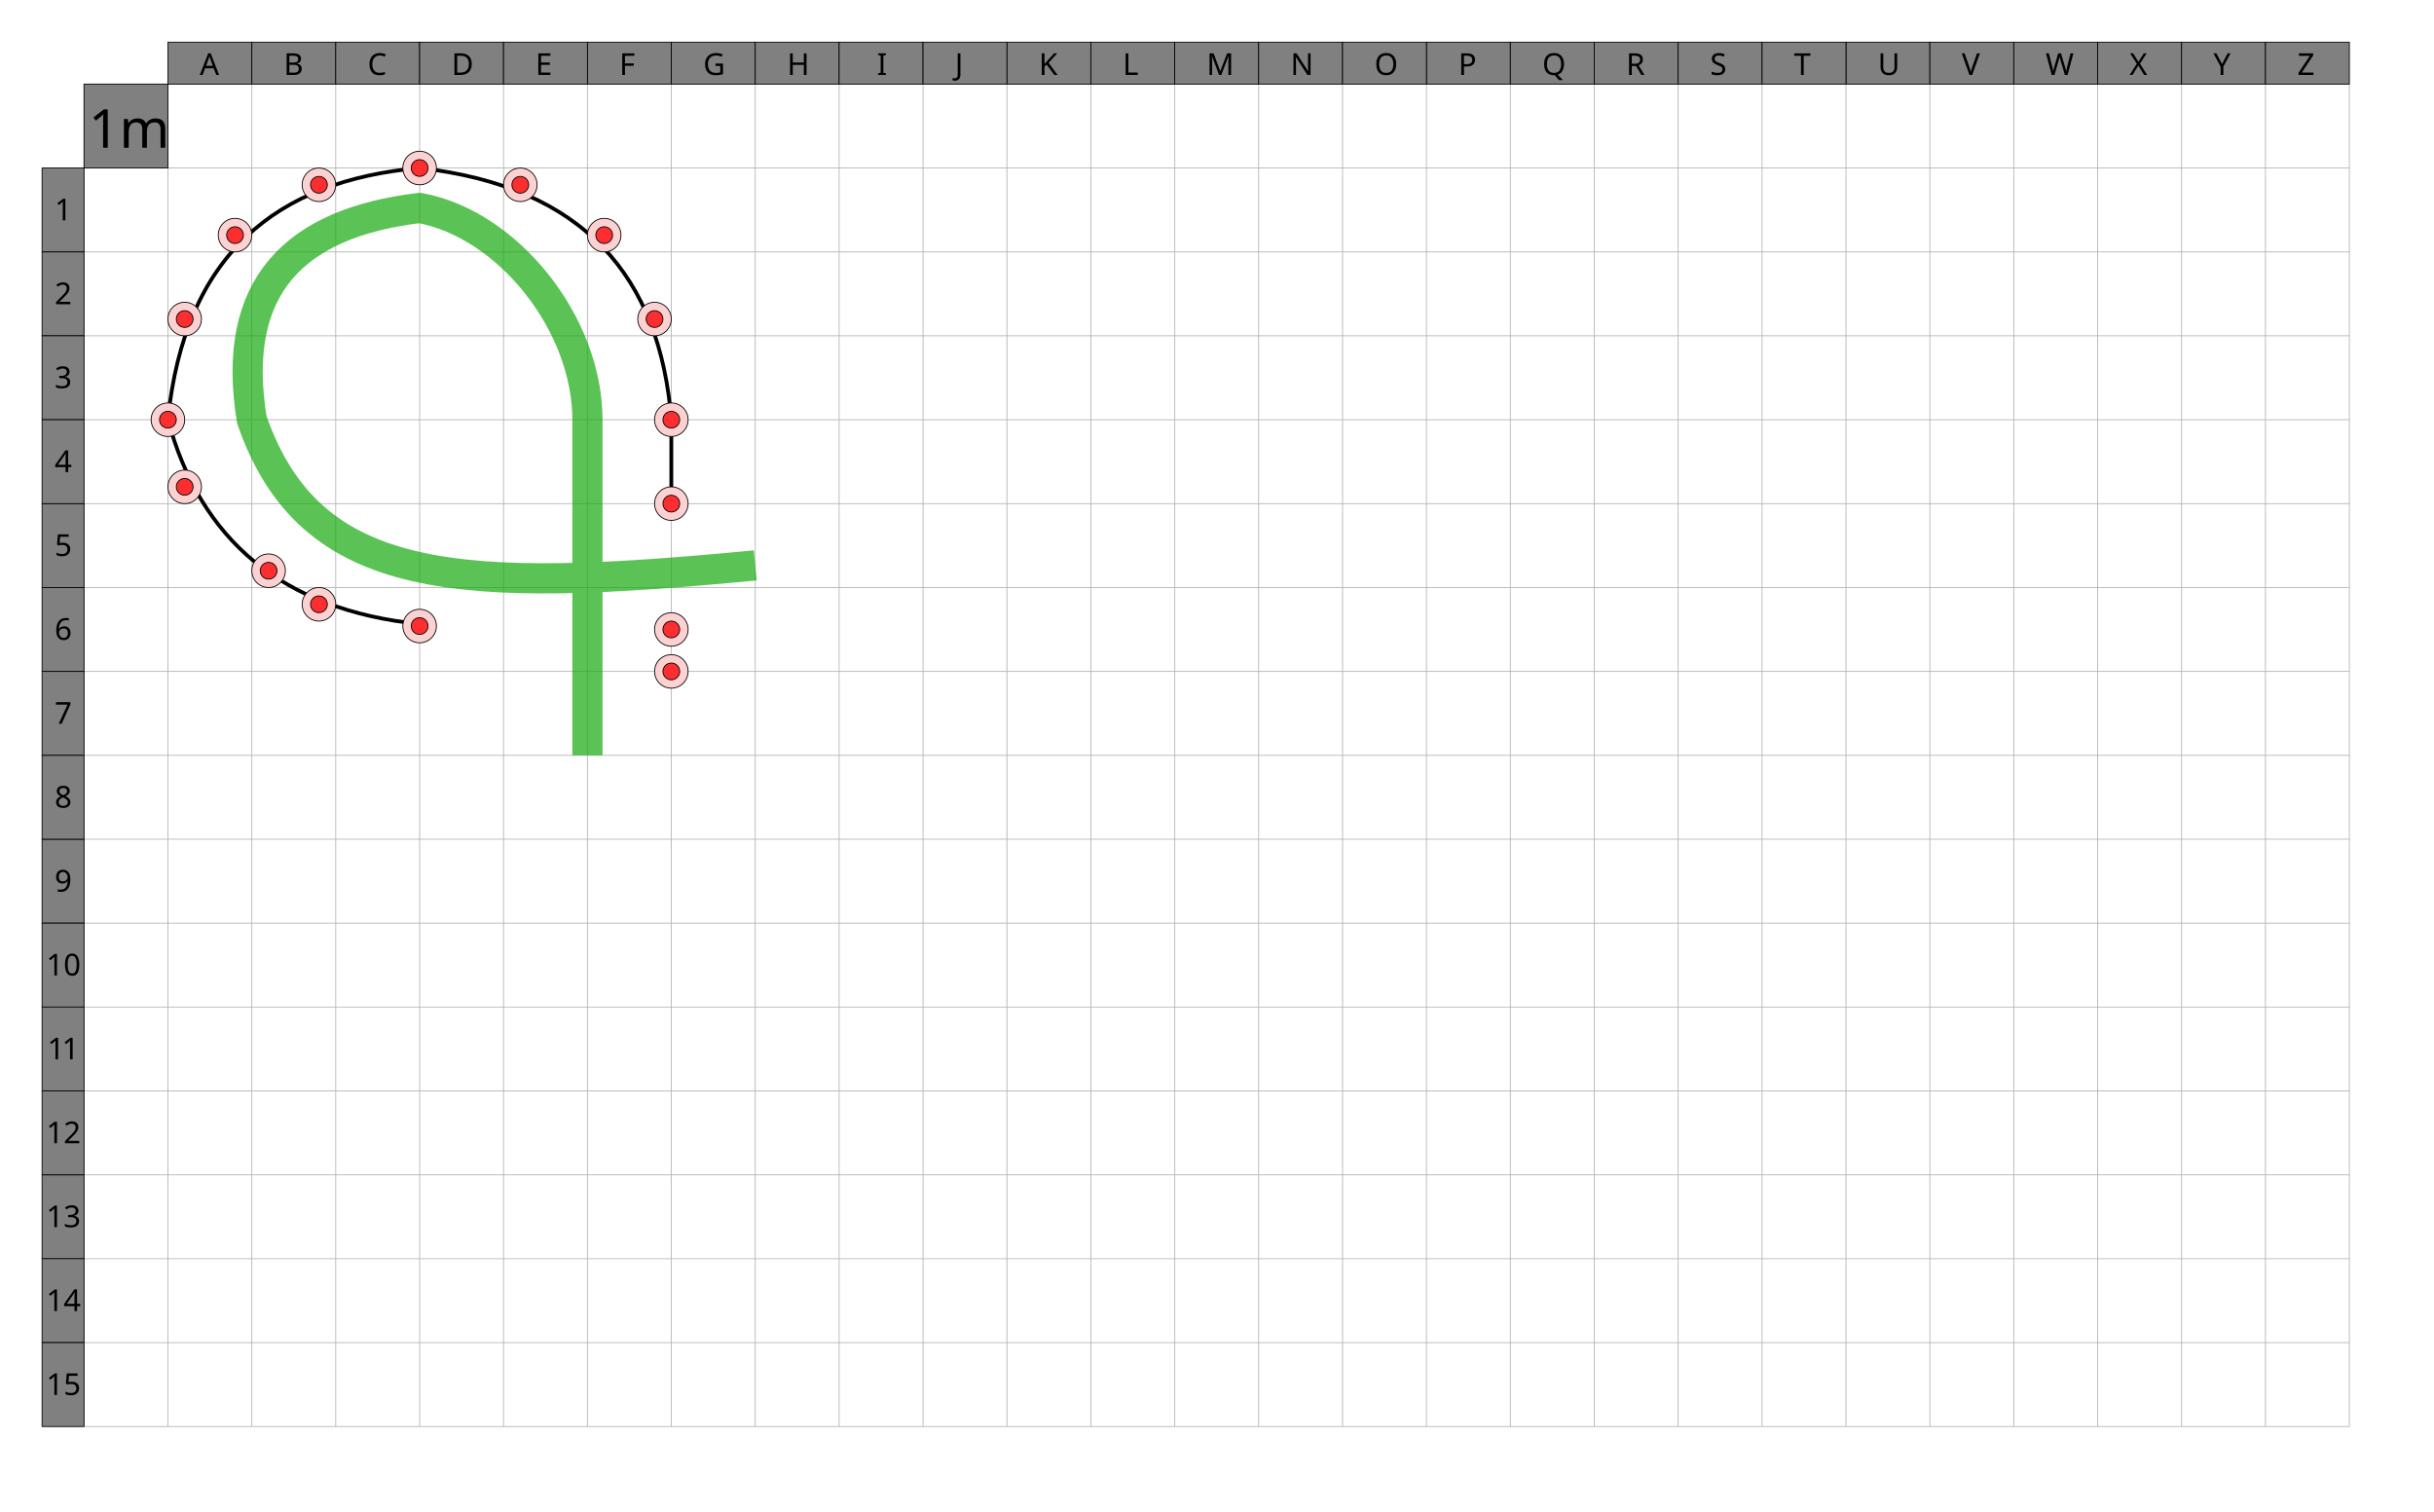
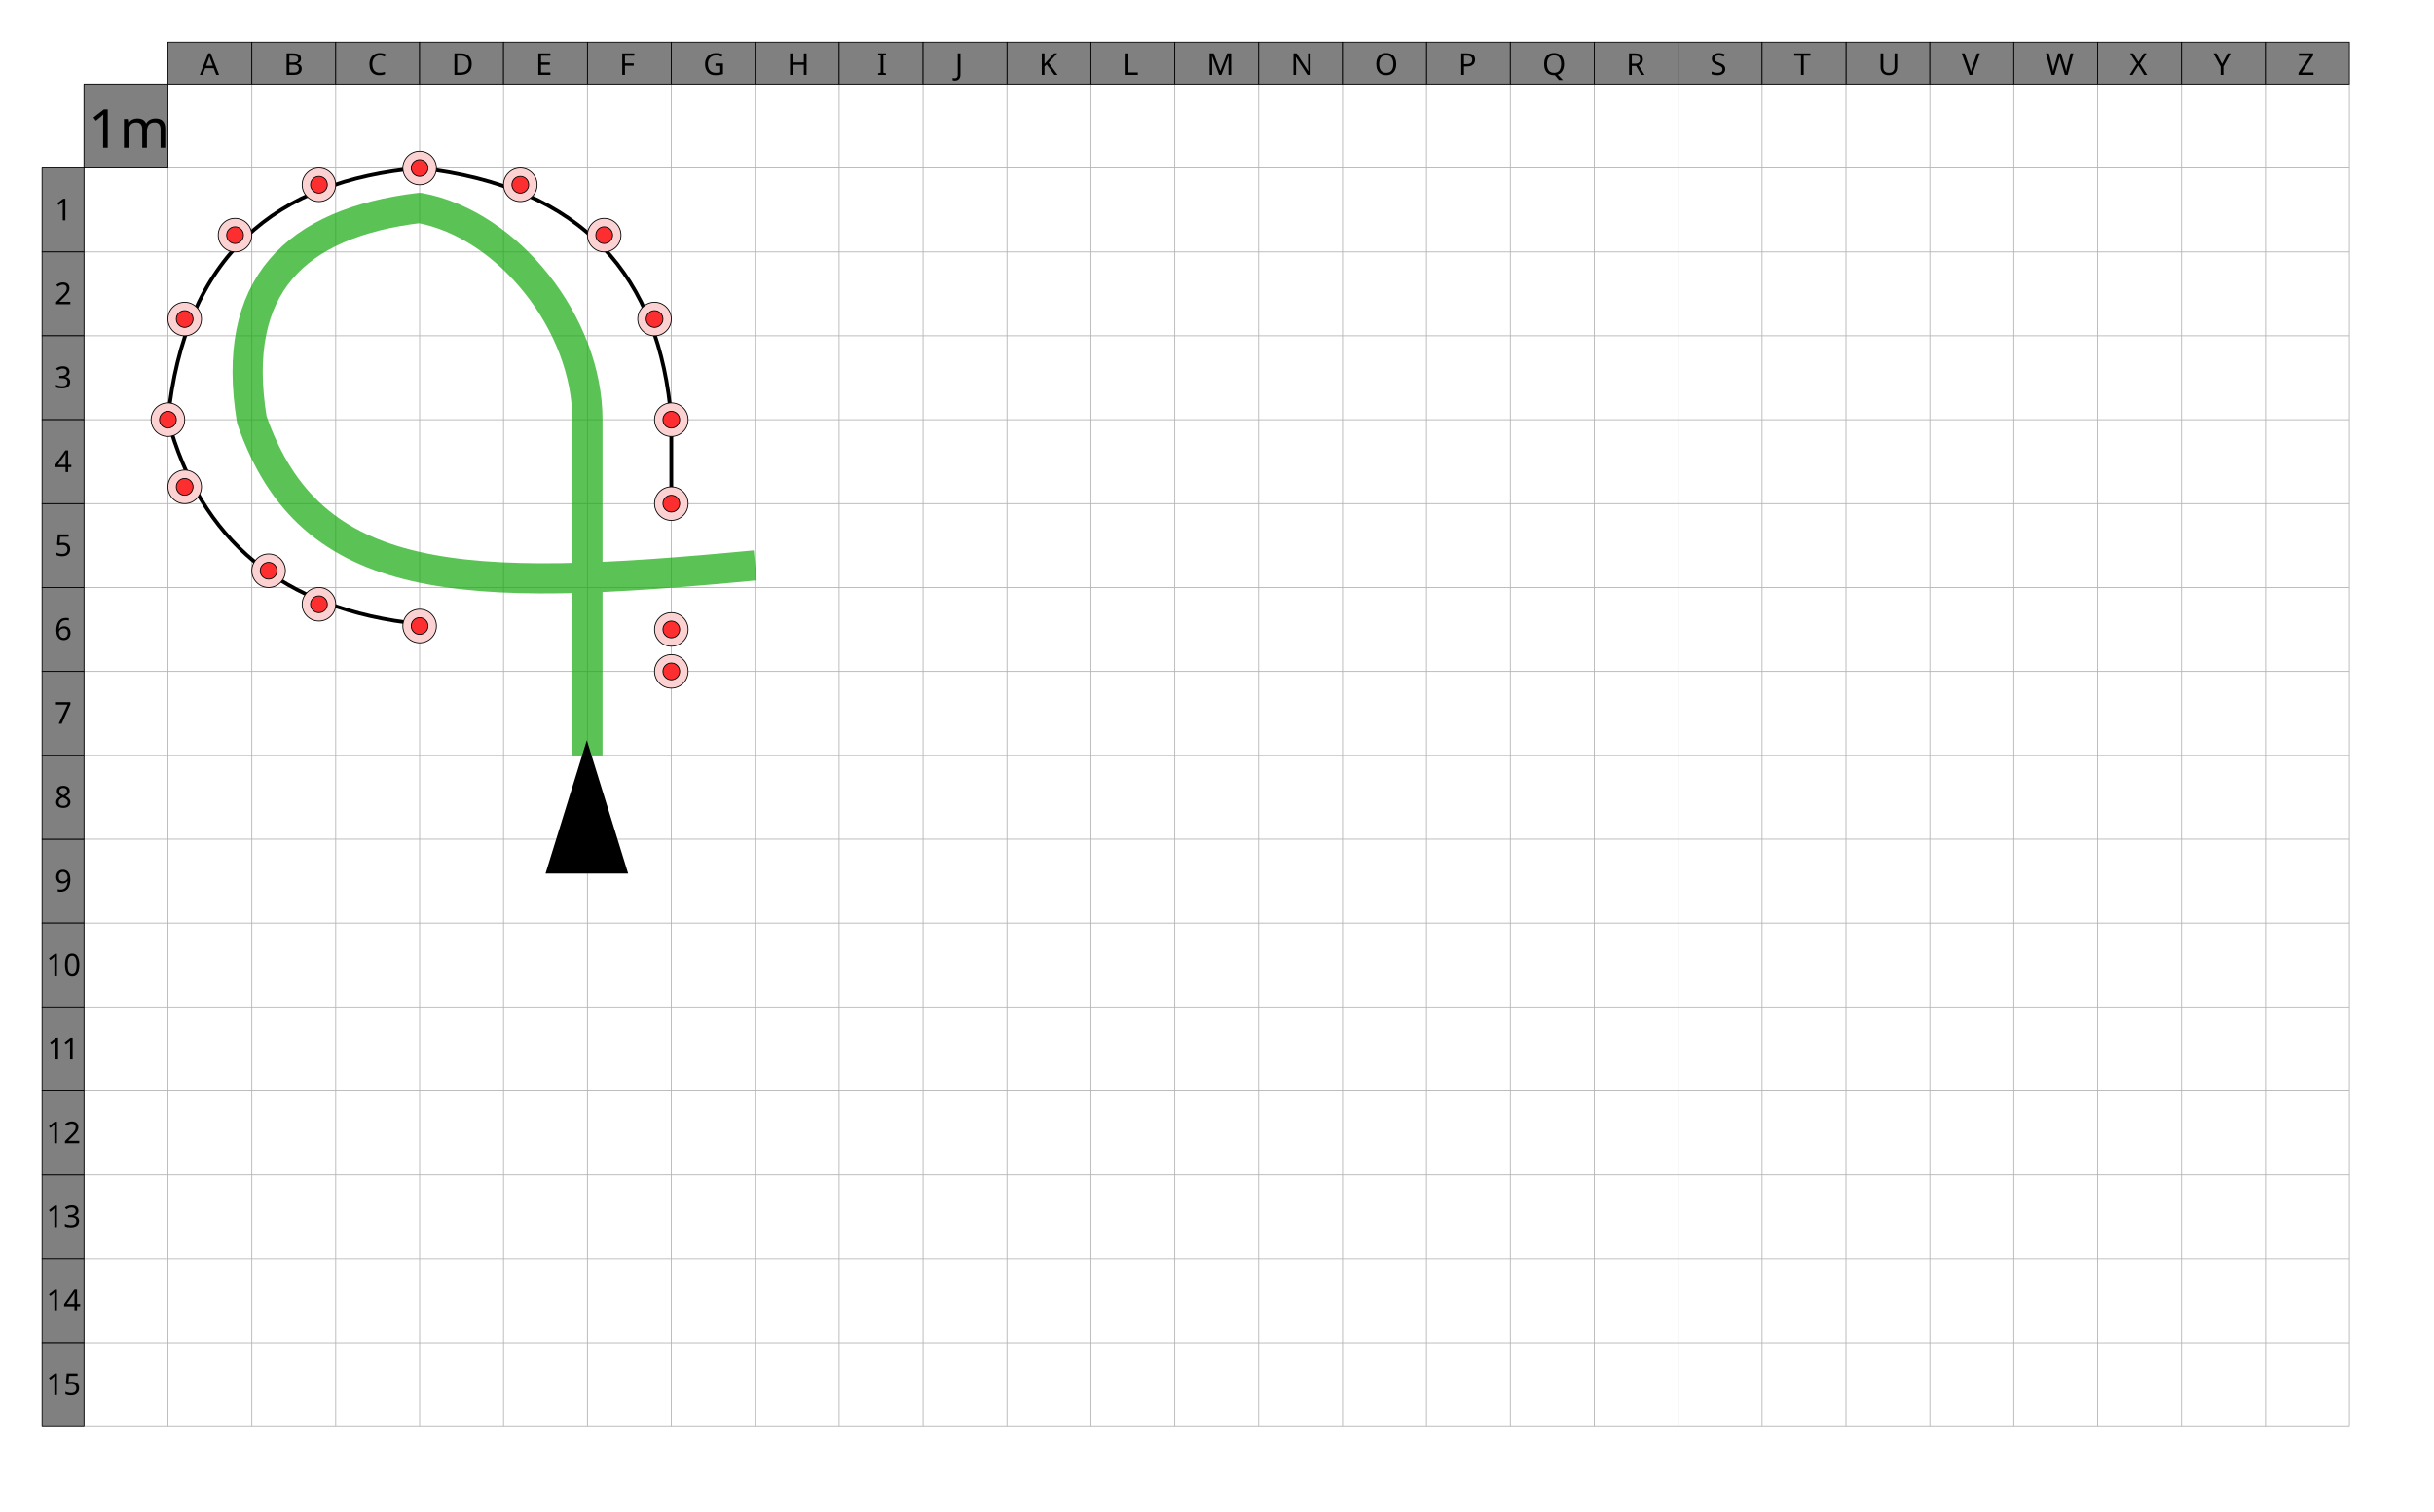
<svg xmlns="http://www.w3.org/2000/svg" width="100%" height="100%" viewBox="0 0 2901 1801" version="1.1" xml:space="preserve" style="fill-rule:evenodd;clip-rule:evenodd;stroke-miterlimit:1;">
  <g>
    <g id="vertical lines">
      <path d="M100.134,100.244l0,1600" style="fill:none;stroke-width:1px;stroke:#b3b3b3;" />
      <path d="M700.134,100.244l0,1600" style="fill:none;stroke-width:1px;stroke:#b3b3b3;" />
      <path d="M1300.13,100.244l0,1600" style="fill:none;stroke-width:1px;stroke:#b3b3b3;" />
      <path d="M1900.13,100.244l0,1600" style="fill:none;stroke-width:1px;stroke:#b3b3b3;" />
      <path d="M2500.13,100.244l0,1600" style="fill:none;stroke-width:1px;stroke:#b3b3b3;" />
      <path d="M300.134,100.244l0,1600" style="fill:none;stroke-width:1px;stroke:#b3b3b3;" />
      <path d="M900.134,100.244l0,1600" style="fill:none;stroke-width:1px;stroke:#b3b3b3;" />
      <path d="M1500.13,100.244l0,1600" style="fill:none;stroke-width:1px;stroke:#b3b3b3;" />
      <path d="M2100.13,100.244l0,1600" style="fill:none;stroke-width:1px;stroke:#b3b3b3;" />
      <path d="M2700.13,100.244l0,1600" style="fill:none;stroke-width:1px;stroke:#b3b3b3;" />
      <path d="M500.134,100.244l0,1600" style="fill:none;stroke-width:1px;stroke:#b3b3b3;" />
      <path d="M1100.13,100.244l0,1600" style="fill:none;stroke-width:1px;stroke:#b3b3b3;" />
      <path d="M1700.13,100.244l0,1600" style="fill:none;stroke-width:1px;stroke:#b3b3b3;" />
      <path d="M2300.13,100.244l0,1600" style="fill:none;stroke-width:1px;stroke:#b3b3b3;" />
      <path d="M200.134,100.244l0,1600" style="fill:none;stroke-width:1px;stroke:#b3b3b3;" />
      <path d="M800.134,100.244l0,1600" style="fill:none;stroke-width:1px;stroke:#b3b3b3;" />
      <path d="M1400.13,100.244l0,1600" style="fill:none;stroke-width:1px;stroke:#b3b3b3;" />
      <path d="M2000.13,100.244l0,1600" style="fill:none;stroke-width:1px;stroke:#b3b3b3;" />
      <path d="M2600.13,100.244l0,1600" style="fill:none;stroke-width:1px;stroke:#b3b3b3;" />
      <path d="M400.134,100.244l0,1600" style="fill:none;stroke-width:1px;stroke:#b3b3b3;" />
      <path d="M1000.13,100.244l0,1600" style="fill:none;stroke-width:1px;stroke:#b3b3b3;" />
      <path d="M1600.13,100.244l0,1600" style="fill:none;stroke-width:1px;stroke:#b3b3b3;" />
      <path d="M2200.13,100.244l0,1600" style="fill:none;stroke-width:1px;stroke:#b3b3b3;" />
      <path d="M2800.13,100.244l0,1600" style="fill:none;stroke-width:1px;stroke:#b3b3b3;" />
      <path d="M600.134,100.244l0,1600" style="fill:none;stroke-width:1px;stroke:#b3b3b3;" />
      <path d="M1200.13,100.244l0,1600" style="fill:none;stroke-width:1px;stroke:#b3b3b3;" />
      <path d="M1800.13,100.244l0,1600" style="fill:none;stroke-width:1px;stroke:#b3b3b3;" />
      <path d="M2400.13,100.244l0,1600" style="fill:none;stroke-width:1px;stroke:#b3b3b3;" />
    </g>
    <g id="horizontal lines">
      <path d="M100.134,100.244l2700,0" style="fill:none;stroke-width:1px;stroke-linejoin:round;stroke-miterlimit:1.414;stroke:#b3b3b3;" />
      <path d="M100.134,500.244l2700,0" style="fill:none;stroke-width:1px;stroke-linejoin:round;stroke-miterlimit:1.414;stroke:#b3b3b3;" />
      <path d="M100.134,900.244l2700,0" style="fill:none;stroke-width:1px;stroke-linejoin:round;stroke-miterlimit:1.414;stroke:#b3b3b3;" />
      <path d="M100.134,1300.24l2700,0" style="fill:none;stroke-width:1px;stroke-linejoin:round;stroke-miterlimit:1.414;stroke:#b3b3b3;" />
      <path d="M2800.13,200.244l-2700,0" style="fill:none;stroke-width:1px;stroke-linejoin:round;stroke-miterlimit:1.414;stroke:#b3b3b3;" />
      <path d="M2800.13,600.244l-2700,0" style="fill:none;stroke-width:1px;stroke-linejoin:round;stroke-miterlimit:1.414;stroke:#b3b3b3;" />
      <path d="M2800.13,1000.24l-2700,0" style="fill:none;stroke-width:1px;stroke-linejoin:round;stroke-miterlimit:1.414;stroke:#b3b3b3;" />
      <path d="M2800.13,1400.24l-2700,0" style="fill:none;stroke-width:1px;stroke-linejoin:round;stroke-miterlimit:1.414;stroke:#b3b3b3;" />
      <path d="M100.134,300.244l2700,0" style="fill:none;stroke-width:1px;stroke-linejoin:round;stroke-miterlimit:1.414;stroke:#b3b3b3;" />
      <path d="M100.134,700.244l2700,0" style="fill:none;stroke-width:1px;stroke-linejoin:round;stroke-miterlimit:1.414;stroke:#b3b3b3;" />
      <path d="M100.134,1100.24l2700,0" style="fill:none;stroke-width:1px;stroke-linejoin:round;stroke-miterlimit:1.414;stroke:#b3b3b3;" />
      <path d="M100.134,1500.24l2700,0" style="fill:none;stroke-width:1px;stroke-linejoin:round;stroke-miterlimit:1.414;stroke:#b3b3b3;" />
      <path d="M100.134,400.244l2700,0" style="fill:none;stroke-width:1px;stroke-linejoin:round;stroke-miterlimit:1.414;stroke:#b3b3b3;" />
      <path d="M100.134,800.244l2700,0" style="fill:none;stroke-width:1px;stroke-linejoin:round;stroke-miterlimit:1.414;stroke:#b3b3b3;" />
      <path d="M100.134,1200.24l2700,0" style="fill:none;stroke-width:1px;stroke-linejoin:round;stroke-miterlimit:1.414;stroke:#b3b3b3;" />
      <path d="M100.134,1600.24l2700,0" style="fill:none;stroke-width:1px;stroke-linejoin:round;stroke-miterlimit:1.414;stroke:#b3b3b3;" />
      <path d="M100.134,1700.24l2700,0" style="fill:none;stroke-width:1px;stroke-linejoin:round;stroke-miterlimit:1.414;stroke:#b3b3b3;" />
    </g>
    <g id="top labels">
      <rect x="200.134" y="50.244" width="100" height="50" style="fill:#808080;stroke-width:1px;stroke-linejoin:round;stroke-miterlimit:1.414;stroke:#000;" />
      <rect x="700.134" y="50.244" width="100" height="50" style="fill:#808080;stroke-width:1px;stroke-linejoin:round;stroke-miterlimit:1.414;stroke:#000;" />
      <rect x="1200.13" y="50.244" width="100" height="50" style="fill:#808080;stroke-width:1px;stroke-linejoin:round;stroke-miterlimit:1.414;stroke:#000;" />
      <rect x="1700.13" y="50.244" width="100" height="50" style="fill:#808080;stroke-width:1px;stroke-linejoin:round;stroke-miterlimit:1.414;stroke:#000;" />
      <rect x="2200.13" y="50.244" width="100" height="50" style="fill:#808080;stroke-width:1px;stroke-linejoin:round;stroke-miterlimit:1.414;stroke:#000;" />
      <rect x="300.134" y="50.244" width="100" height="50" style="fill:#808080;stroke-width:1px;stroke-linejoin:round;stroke-miterlimit:1.414;stroke:#000;" />
      <rect x="800.134" y="50.244" width="100" height="50" style="fill:#808080;stroke-width:1px;stroke-linejoin:round;stroke-miterlimit:1.414;stroke:#000;" />
      <rect x="1300.13" y="50.244" width="100" height="50" style="fill:#808080;stroke-width:1px;stroke-linejoin:round;stroke-miterlimit:1.414;stroke:#000;" />
      <rect x="1800.13" y="50.244" width="100" height="50" style="fill:#808080;stroke-width:1px;stroke-linejoin:round;stroke-miterlimit:1.414;stroke:#000;" />
      <rect x="2300.13" y="50.244" width="100" height="50" style="fill:#808080;stroke-width:1px;stroke-linejoin:round;stroke-miterlimit:1.414;stroke:#000;" />
      <rect x="400.134" y="50.244" width="100" height="50" style="fill:#808080;stroke-width:1px;stroke-linejoin:round;stroke-miterlimit:1.414;stroke:#000;" />
      <rect x="900.134" y="50.244" width="100" height="50" style="fill:#808080;stroke-width:1px;stroke-linejoin:round;stroke-miterlimit:1.414;stroke:#000;" />
      <rect x="1400.13" y="50.244" width="100" height="50" style="fill:#808080;stroke-width:1px;stroke-linejoin:round;stroke-miterlimit:1.414;stroke:#000;" />
      <rect x="1900.13" y="50.244" width="100" height="50" style="fill:#808080;stroke-width:1px;stroke-linejoin:round;stroke-miterlimit:1.414;stroke:#000;" />
      <rect x="2400.13" y="50.244" width="100" height="50" style="fill:#808080;stroke-width:1px;stroke-linejoin:round;stroke-miterlimit:1.414;stroke:#000;" />
      <rect x="500.134" y="50.244" width="100" height="50" style="fill:#808080;stroke-width:1px;stroke-linejoin:round;stroke-miterlimit:1.414;stroke:#000;" />
      <rect x="1000.13" y="50.244" width="100" height="50" style="fill:#808080;stroke-width:1px;stroke-linejoin:round;stroke-miterlimit:1.414;stroke:#000;" />
      <rect x="1500.13" y="50.244" width="100" height="50" style="fill:#808080;stroke-width:1px;stroke-linejoin:round;stroke-miterlimit:1.414;stroke:#000;" />
      <rect x="2000.13" y="50.244" width="100" height="50" style="fill:#808080;stroke-width:1px;stroke-linejoin:round;stroke-miterlimit:1.414;stroke:#000;" />
      <rect x="2500.13" y="50.244" width="100" height="50" style="fill:#808080;stroke-width:1px;stroke-linejoin:round;stroke-miterlimit:1.414;stroke:#000;" />
      <rect x="600.134" y="50.244" width="100" height="50" style="fill:#808080;stroke-width:1px;stroke-linejoin:round;stroke-miterlimit:1.414;stroke:#000;" />
      <rect x="1100.13" y="50.244" width="100" height="50" style="fill:#808080;stroke-width:1px;stroke-linejoin:round;stroke-miterlimit:1.414;stroke:#000;" />
      <rect x="1600.13" y="50.244" width="100" height="50" style="fill:#808080;stroke-width:1px;stroke-linejoin:round;stroke-miterlimit:1.414;stroke:#000;" />
      <rect x="2100.13" y="50.244" width="100" height="50" style="fill:#808080;stroke-width:1px;stroke-linejoin:round;stroke-miterlimit:1.414;stroke:#000;" />
      <rect x="2600.13" y="50.244" width="100" height="50" style="fill:#808080;stroke-width:1px;stroke-linejoin:round;stroke-miterlimit:1.414;stroke:#000;" />
      <rect x="2700.13" y="50.244" width="100" height="50" style="fill:#808080;stroke-width:1px;stroke-linejoin:round;stroke-miterlimit:1.414;stroke:#000;" />
      <text x="238.144px" y="89.323px" style="font-family:'ArialMT';font-size:36px;fill:#000;">A</text>
      <text x="738.144px" y="89.323px" style="font-family:'ArialMT';font-size:36px;fill:#000;">F</text>
      <text x="1238.14px" y="89.323px" style="font-family:'ArialMT';font-size:36px;fill:#000;">K</text>
      <text x="1738.14px" y="89.323px" style="font-family:'ArialMT';font-size:36px;fill:#000;">P</text>
      <text x="2238.14px" y="89.323px" style="font-family:'ArialMT';font-size:36px;fill:#000;">U</text>
      <text x="338.144px" y="89.323px" style="font-family:'ArialMT';font-size:36px;fill:#000;">B</text>
      <text x="838.144px" y="89.323px" style="font-family:'ArialMT';font-size:36px;fill:#000;">G</text>
      <text x="1338.14px" y="89.323px" style="font-family:'ArialMT';font-size:36px;fill:#000;">L</text>
      <text x="1838.14px" y="89.323px" style="font-family:'ArialMT';font-size:36px;fill:#000;">Q</text>
      <text x="2338.14px" y="89.323px" style="font-family:'ArialMT';font-size:36px;fill:#000;">V</text>
      <text x="438.144px" y="89.323px" style="font-family:'ArialMT';font-size:36px;fill:#000;">C</text>
      <text x="938.144px" y="89.323px" style="font-family:'ArialMT';font-size:36px;fill:#000;">H</text>
      <text x="1438.14px" y="89.323px" style="font-family:'ArialMT';font-size:36px;fill:#000;">M</text>
      <text x="1938.14px" y="89.323px" style="font-family:'ArialMT';font-size:36px;fill:#000;">R</text>
      <text x="2438.14px" y="89.323px" style="font-family:'ArialMT';font-size:36px;fill:#000;">W</text>
      <text x="538.144px" y="89.323px" style="font-family:'ArialMT';font-size:36px;fill:#000;">D</text>
      <text x="1045.15px" y="89.323px" style="font-family:'ArialMT';font-size:36px;fill:#000;">I</text>
      <text x="1538.14px" y="89.323px" style="font-family:'ArialMT';font-size:36px;fill:#000;">N</text>
      <text x="2038.14px" y="89.323px" style="font-family:'ArialMT';font-size:36px;fill:#000;">S</text>
      <text x="2538.14px" y="89.323px" style="font-family:'ArialMT';font-size:36px;fill:#000;">X</text>
      <text x="638.144px" y="89.323px" style="font-family:'ArialMT';font-size:36px;fill:#000;">E</text>
      <text x="1138.14px" y="89.323px" style="font-family:'ArialMT';font-size:36px;fill:#000;">J</text>
      <text x="1638.14px" y="89.323px" style="font-family:'ArialMT';font-size:36px;fill:#000;">O</text>
      <text x="2138.14px" y="89.323px" style="font-family:'ArialMT';font-size:36px;fill:#000;">T</text>
      <text x="2638.14px" y="89.323px" style="font-family:'ArialMT';font-size:36px;fill:#000;">Y</text>
      <text x="2738.14px" y="89.323px" style="font-family:'ArialMT';font-size:36px;fill:#000;">Z</text>
    </g>
    <g id="side labels">
      <rect x="50.134" y="200.244" width="50" height="100" style="fill:#808080;stroke-width:1px;stroke-linejoin:round;stroke-miterlimit:1.414;stroke:#000;" />
      <rect x="50.134" y="600.244" width="50" height="100" style="fill:#808080;stroke-width:1px;stroke-linejoin:round;stroke-miterlimit:1.414;stroke:#000;" />
      <rect x="50.134" y="1000.24" width="50" height="100" style="fill:#808080;stroke-width:1px;stroke-linejoin:round;stroke-miterlimit:1.414;stroke:#000;" />
      <rect x="50.134" y="1400.24" width="50" height="100" style="fill:#808080;stroke-width:1px;stroke-linejoin:round;stroke-miterlimit:1.414;stroke:#000;" />
      <rect x="50.134" y="300.244" width="50" height="100" style="fill:#808080;stroke-width:1px;stroke-linejoin:round;stroke-miterlimit:1.414;stroke:#000;" />
      <rect x="50.134" y="700.244" width="50" height="100" style="fill:#808080;stroke-width:1px;stroke-linejoin:round;stroke-miterlimit:1.414;stroke:#000;" />
      <rect x="50.134" y="1100.24" width="50" height="100" style="fill:#808080;stroke-width:1px;stroke-linejoin:round;stroke-miterlimit:1.414;stroke:#000;" />
      <rect x="50.134" y="1500.24" width="50" height="100" style="fill:#808080;stroke-width:1px;stroke-linejoin:round;stroke-miterlimit:1.414;stroke:#000;" />
      <rect x="50.134" y="400.244" width="50" height="100" style="fill:#808080;stroke-width:1px;stroke-linejoin:round;stroke-miterlimit:1.414;stroke:#000;" />
      <rect x="50.134" y="800.244" width="50" height="100" style="fill:#808080;stroke-width:1px;stroke-linejoin:round;stroke-miterlimit:1.414;stroke:#000;" />
      <rect x="50.134" y="1200.24" width="50" height="100" style="fill:#808080;stroke-width:1px;stroke-linejoin:round;stroke-miterlimit:1.414;stroke:#000;" />
      <rect x="50.134" y="1600.24" width="50" height="100" style="fill:#808080;stroke-width:1px;stroke-linejoin:round;stroke-miterlimit:1.414;stroke:#000;" />
      <rect x="50.134" y="500.244" width="50" height="100" style="fill:#808080;stroke-width:1px;stroke-linejoin:round;stroke-miterlimit:1.414;stroke:#000;" />
      <rect x="50.134" y="900.244" width="50" height="100" style="fill:#808080;stroke-width:1px;stroke-linejoin:round;stroke-miterlimit:1.414;stroke:#000;" />
      <rect x="50.134" y="1300.24" width="50" height="100" style="fill:#808080;stroke-width:1px;stroke-linejoin:round;stroke-miterlimit:1.414;stroke:#000;" />
      <text x="65.119px" y="262.615px" style="font-family:'ArialMT';font-size:36px;fill:#000;">1</text>
      <text x="65.119px" y="662.615px" style="font-family:'ArialMT';font-size:36px;fill:#000;">5</text>
      <text x="65.119px" y="1062.62px" style="font-family:'ArialMT';font-size:36px;fill:#000;">9</text>
      <text x="55.108px" y="1462.62px" style="font-family:'ArialMT';font-size:36px;fill:#000;">13</text>
      <text x="65.119px" y="362.615px" style="font-family:'ArialMT';font-size:36px;fill:#000;">2</text>
      <text x="65.119px" y="762.615px" style="font-family:'ArialMT';font-size:36px;fill:#000;">6</text>
      <text x="55.108px" y="1162.62px" style="font-family:'ArialMT';font-size:36px;fill:#000;">10</text>
      <text x="55.108px" y="1562.62px" style="font-family:'ArialMT';font-size:36px;fill:#000;">14</text>
      <text x="65.119px" y="462.615px" style="font-family:'ArialMT';font-size:36px;fill:#000;">3</text>
      <text x="65.119px" y="862.615px" style="font-family:'ArialMT';font-size:36px;fill:#000;">7</text>
      <text x="56.444px" y="1262.62px" style="font-family:'ArialMT';font-size:36px;fill:#000;">1<tspan x="73.794px " y="1262.62px ">1</tspan>
      </text>
      <text x="55.108px" y="1662.62px" style="font-family:'ArialMT';font-size:36px;fill:#000;">15</text>
      <text x="65.119px" y="562.615px" style="font-family:'ArialMT';font-size:36px;fill:#000;">4</text>
      <text x="65.119px" y="962.615px" style="font-family:'ArialMT';font-size:36px;fill:#000;">8</text>
      <text x="55.108px" y="1362.62px" style="font-family:'ArialMT';font-size:36px;fill:#000;">12</text>
    </g>
    <rect x="100.134" y="100.244" width="100" height="100" style="fill:#808080;stroke-width:1px;stroke-linejoin:round;stroke-miterlimit:1.414;stroke:#000;" />
    <text x="105.681px" y="176.087px" style="font-family:'ArialMT';font-size:64px;fill:#000;">1m</text>
  </g>
  <path d="M800.134,600.244l0,-100c-13.602,-169.972 -103.793,-277.915 -300,-300c-171.365,14.916 -280.394,104.152 -300,300c38.48,142.399 135.442,226.595 300,243.518" style="fill:none;stroke-width:4.5px;stroke-linejoin:round;stroke-miterlimit:1.414;stroke:#000;" />
  <g>
    <circle cx="200.134" cy="500.244" r="20" style="fill:#fcd1d1;stroke-width:1px;stroke-linejoin:round;stroke-miterlimit:1.414;stroke:#000;" />
    <circle cx="200.134" cy="500.244" r="10" style="fill:#fc2e30;stroke-width:1px;stroke-linejoin:round;stroke-miterlimit:1.414;stroke:#000;" />
  </g>
  <g>
    <circle cx="500.134" cy="200.244" r="20" style="fill:#fcd1d1;stroke-width:1px;stroke-linejoin:round;stroke-miterlimit:1.414;stroke:#000;" />
    <circle cx="500.134" cy="200.244" r="10" style="fill:#fc2e30;stroke-width:1px;stroke-linejoin:round;stroke-miterlimit:1.414;stroke:#000;" />
  </g>
  <g>
    <circle cx="800.134" cy="500.244" r="20" style="fill:#fcd1d1;stroke-width:1px;stroke-linejoin:round;stroke-miterlimit:1.414;stroke:#000;" />
    <circle cx="800.134" cy="500.244" r="10" style="fill:#fc2e30;stroke-width:1px;stroke-linejoin:round;stroke-miterlimit:1.414;stroke:#000;" />
  </g>
  <g>
    <circle cx="800.134" cy="750.244" r="20" style="fill:#fcd1d1;stroke-width:1px;stroke-linejoin:round;stroke-miterlimit:1.414;stroke:#000;" />
    <circle cx="800.134" cy="750.244" r="10" style="fill:#fc2e30;stroke-width:1px;stroke-linejoin:round;stroke-miterlimit:1.414;stroke:#000;" />
  </g>
  <g>
    <circle cx="800.134" cy="600.244" r="20" style="fill:#fcd1d1;stroke-width:1px;stroke-linejoin:round;stroke-miterlimit:1.414;stroke:#000;" />
    <circle cx="800.134" cy="600.244" r="10" style="fill:#fc2e30;stroke-width:1px;stroke-linejoin:round;stroke-miterlimit:1.414;stroke:#000;" />
  </g>
  <g>
    <circle cx="500.134" cy="746.159" r="20" style="fill:#fcd1d1;stroke-width:1px;stroke-linejoin:round;stroke-miterlimit:1.414;stroke:#000;" />
    <circle cx="500.134" cy="746.159" r="10" style="fill:#fc2e30;stroke-width:1px;stroke-linejoin:round;stroke-miterlimit:1.414;stroke:#000;" />
  </g>
  <g>
    <circle cx="720.134" cy="280.244" r="20" style="fill:#fcd1d1;stroke-width:1px;stroke-linejoin:round;stroke-miterlimit:1.414;stroke:#000;" />
    <circle cx="720.134" cy="280.244" r="10" style="fill:#fc2e30;stroke-width:1px;stroke-linejoin:round;stroke-miterlimit:1.414;stroke:#000;" />
  </g>
  <g>
    <circle cx="280.134" cy="280.244" r="20" style="fill:#fcd1d1;stroke-width:1px;stroke-linejoin:round;stroke-miterlimit:1.414;stroke:#000;" />
    <circle cx="280.134" cy="280.244" r="10" style="fill:#fc2e30;stroke-width:1px;stroke-linejoin:round;stroke-miterlimit:1.414;stroke:#000;" />
  </g>
  <g>
    <circle cx="220.134" cy="380.244" r="20" style="fill:#fcd1d1;stroke-width:1px;stroke-linejoin:round;stroke-miterlimit:1.414;stroke:#000;" />
    <circle cx="220.134" cy="380.244" r="10" style="fill:#fc2e30;stroke-width:1px;stroke-linejoin:round;stroke-miterlimit:1.414;stroke:#000;" />
  </g>
  <g>
    <circle cx="780.134" cy="380.244" r="20" style="fill:#fcd1d1;stroke-width:1px;stroke-linejoin:round;stroke-miterlimit:1.414;stroke:#000;" />
    <circle cx="780.134" cy="380.244" r="10" style="fill:#fc2e30;stroke-width:1px;stroke-linejoin:round;stroke-miterlimit:1.414;stroke:#000;" />
  </g>
  <g>
    <circle cx="620.134" cy="220.244" r="20" style="fill:#fcd1d1;stroke-width:1px;stroke-linejoin:round;stroke-miterlimit:1.414;stroke:#000;" />
    <circle cx="620.134" cy="220.244" r="10" style="fill:#fc2e30;stroke-width:1px;stroke-linejoin:round;stroke-miterlimit:1.414;stroke:#000;" />
  </g>
  <g>
    <circle cx="380.134" cy="220.244" r="20" style="fill:#fcd1d1;stroke-width:1px;stroke-linejoin:round;stroke-miterlimit:1.414;stroke:#000;" />
    <circle cx="380.134" cy="220.244" r="10" style="fill:#fc2e30;stroke-width:1px;stroke-linejoin:round;stroke-miterlimit:1.414;stroke:#000;" />
  </g>
  <g>
    <circle cx="380.134" cy="720.244" r="20" style="fill:#fcd1d1;stroke-width:1px;stroke-linejoin:round;stroke-miterlimit:1.414;stroke:#000;" />
    <circle cx="380.134" cy="720.244" r="10" style="fill:#fc2e30;stroke-width:1px;stroke-linejoin:round;stroke-miterlimit:1.414;stroke:#000;" />
  </g>
  <g>
    <circle cx="320.134" cy="680.244" r="20" style="fill:#fcd1d1;stroke-width:1px;stroke-linejoin:round;stroke-miterlimit:1.414;stroke:#000;" />
    <circle cx="320.134" cy="680.244" r="10" style="fill:#fc2e30;stroke-width:1px;stroke-linejoin:round;stroke-miterlimit:1.414;stroke:#000;" />
  </g>
  <g>
    <circle cx="220.134" cy="580.244" r="20" style="fill:#fcd1d1;stroke-width:1px;stroke-linejoin:round;stroke-miterlimit:1.414;stroke:#000;" />
    <circle cx="220.134" cy="580.244" r="10" style="fill:#fc2e30;stroke-width:1px;stroke-linejoin:round;stroke-miterlimit:1.414;stroke:#000;" />
  </g>
  <g>
    <circle cx="800.134" cy="800.244" r="20" style="fill:#fcd1d1;stroke-width:1px;stroke-linejoin:round;stroke-miterlimit:1.414;stroke:#000;" />
    <circle cx="800.134" cy="800.244" r="10" style="fill:#fc2e30;stroke-width:1px;stroke-linejoin:round;stroke-miterlimit:1.414;stroke:#000;" />
  </g>
  <path d="M700.134,900.244l0,-400c0.024,-114.074 -94.171,-232.95 -200,-252.394c-148.397,17.771 -226.097,92.944 -200,252.394c69.607,201.088 249.543,207.147 600,173.612" style="fill:none;stroke-width:36px;stroke-linejoin:round;stroke-miterlimit:1.414;stroke:#14a90c;stroke-opacity:0.698;" />
+   <path d="M699.434,882.201l49.248,159l-98.495,0l49.247,-159Z" style="fill:#000;" />
</svg>
